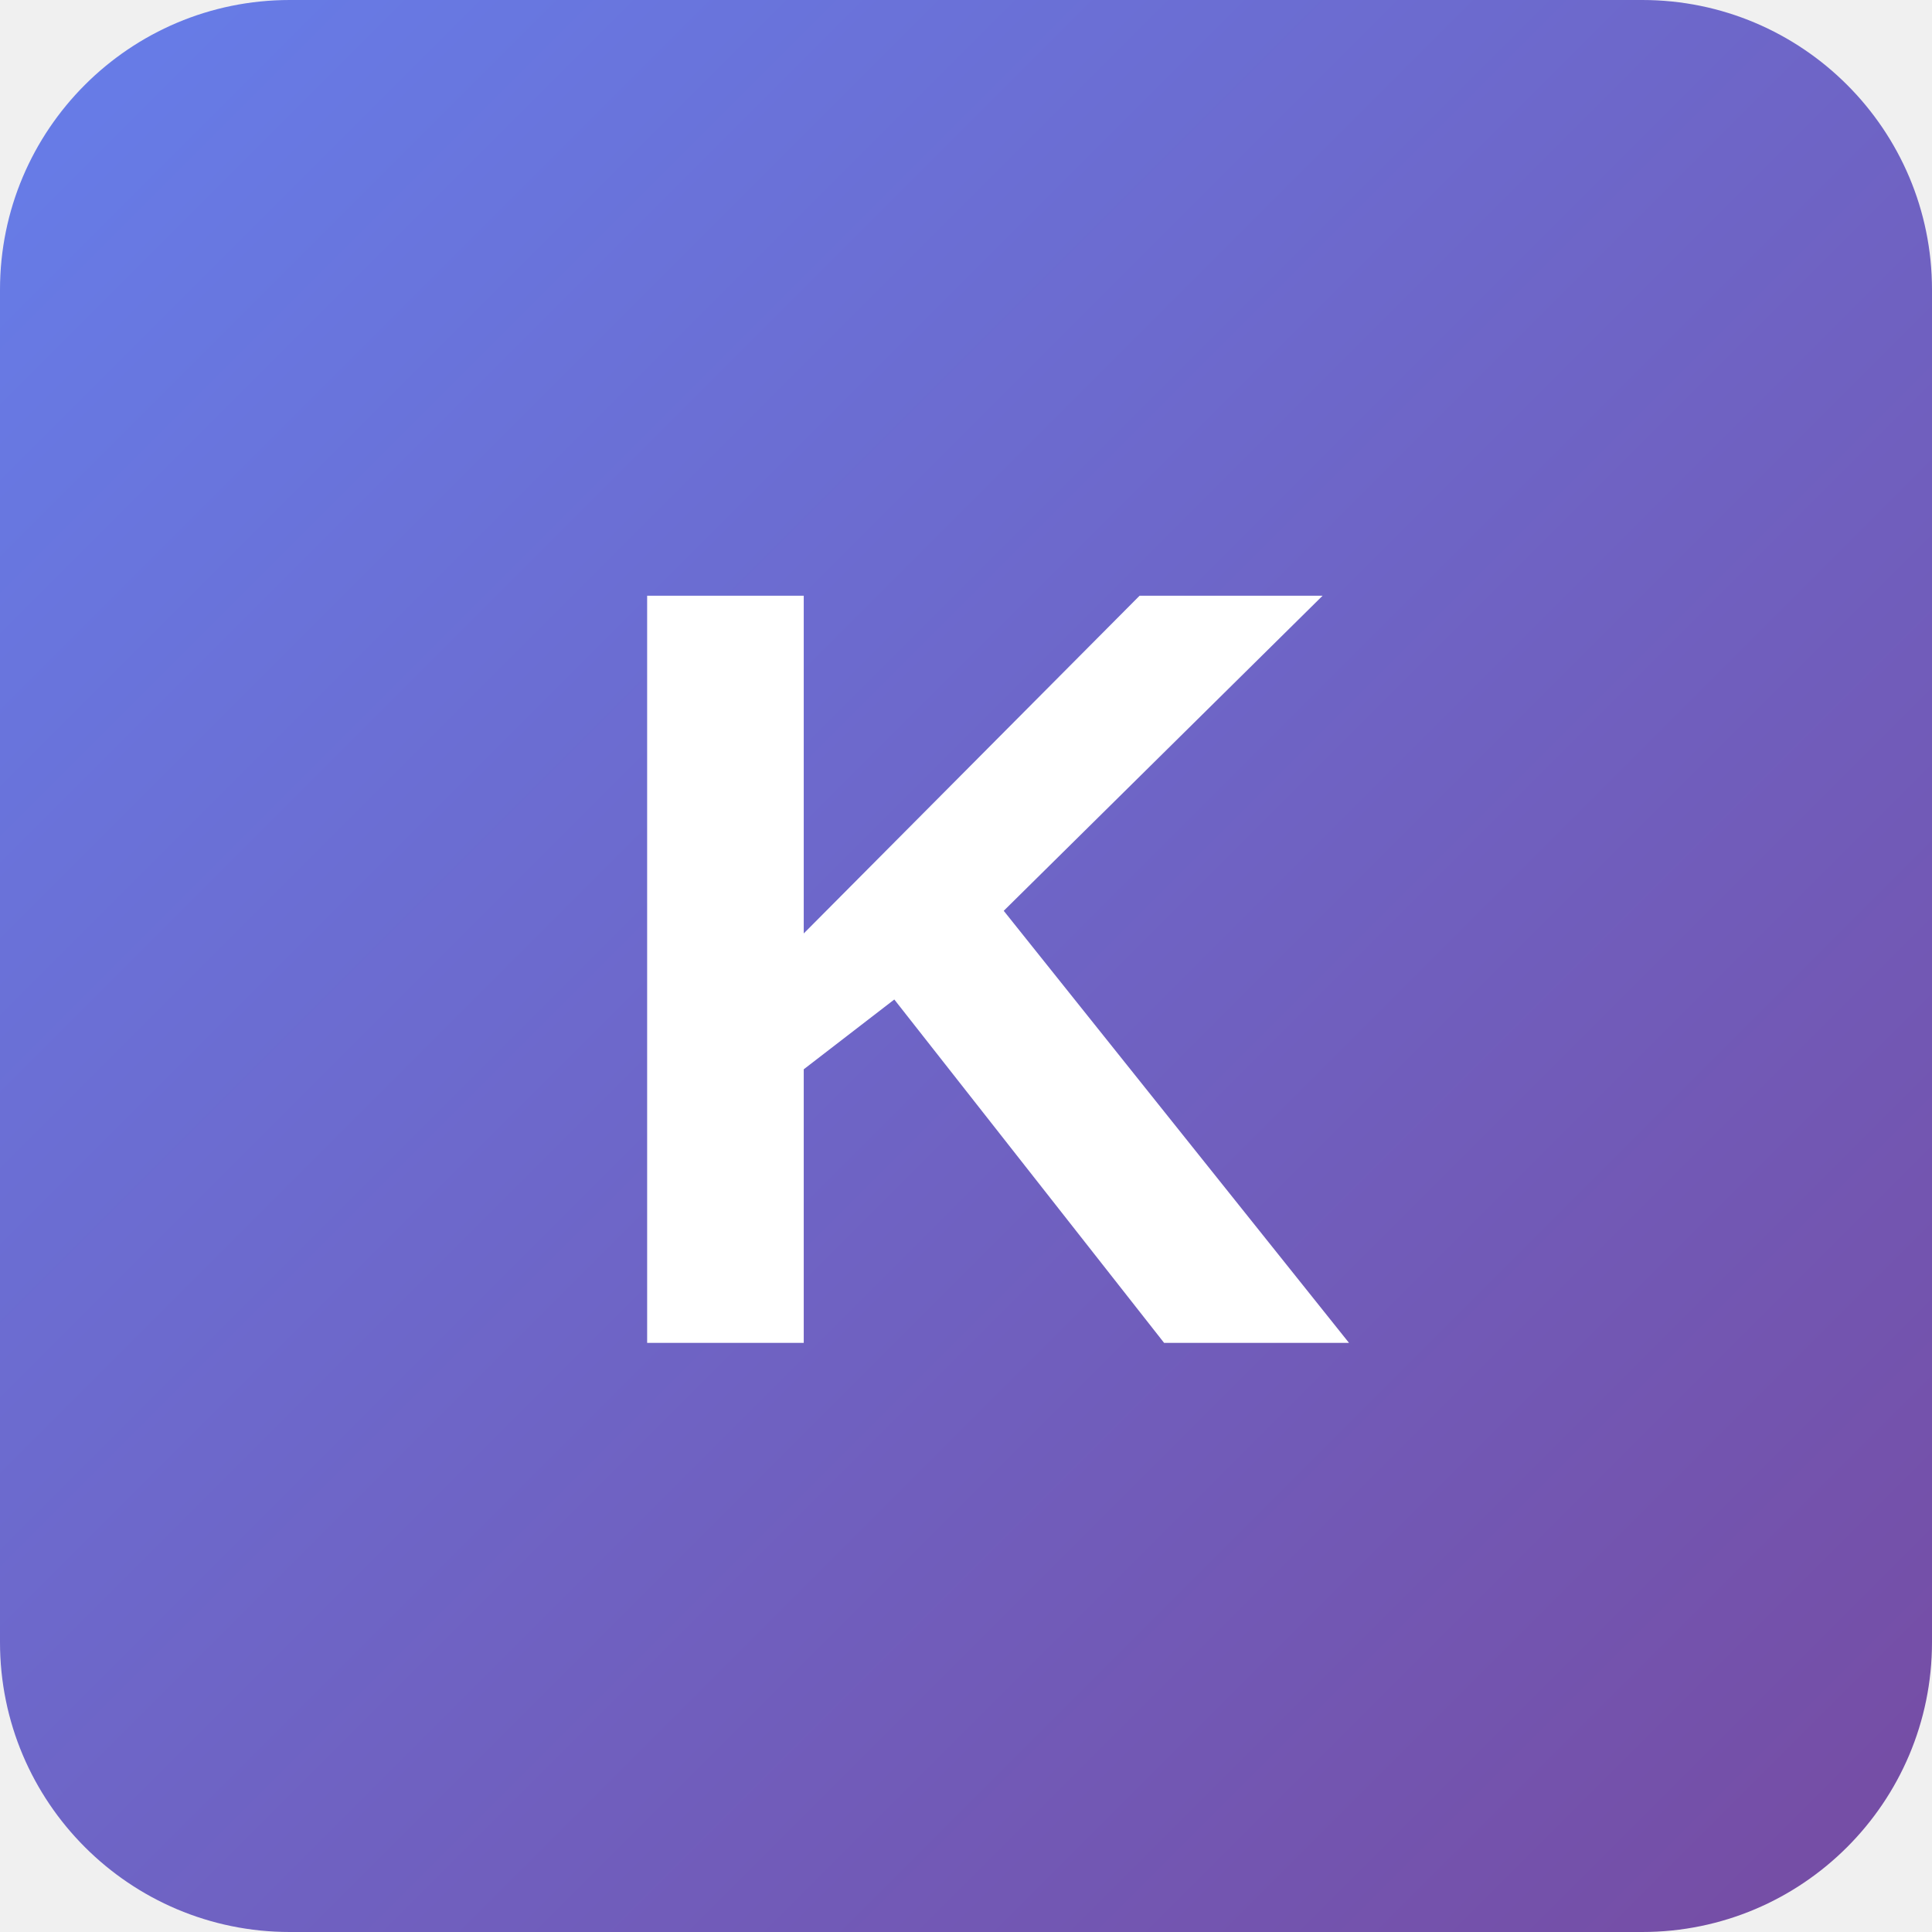
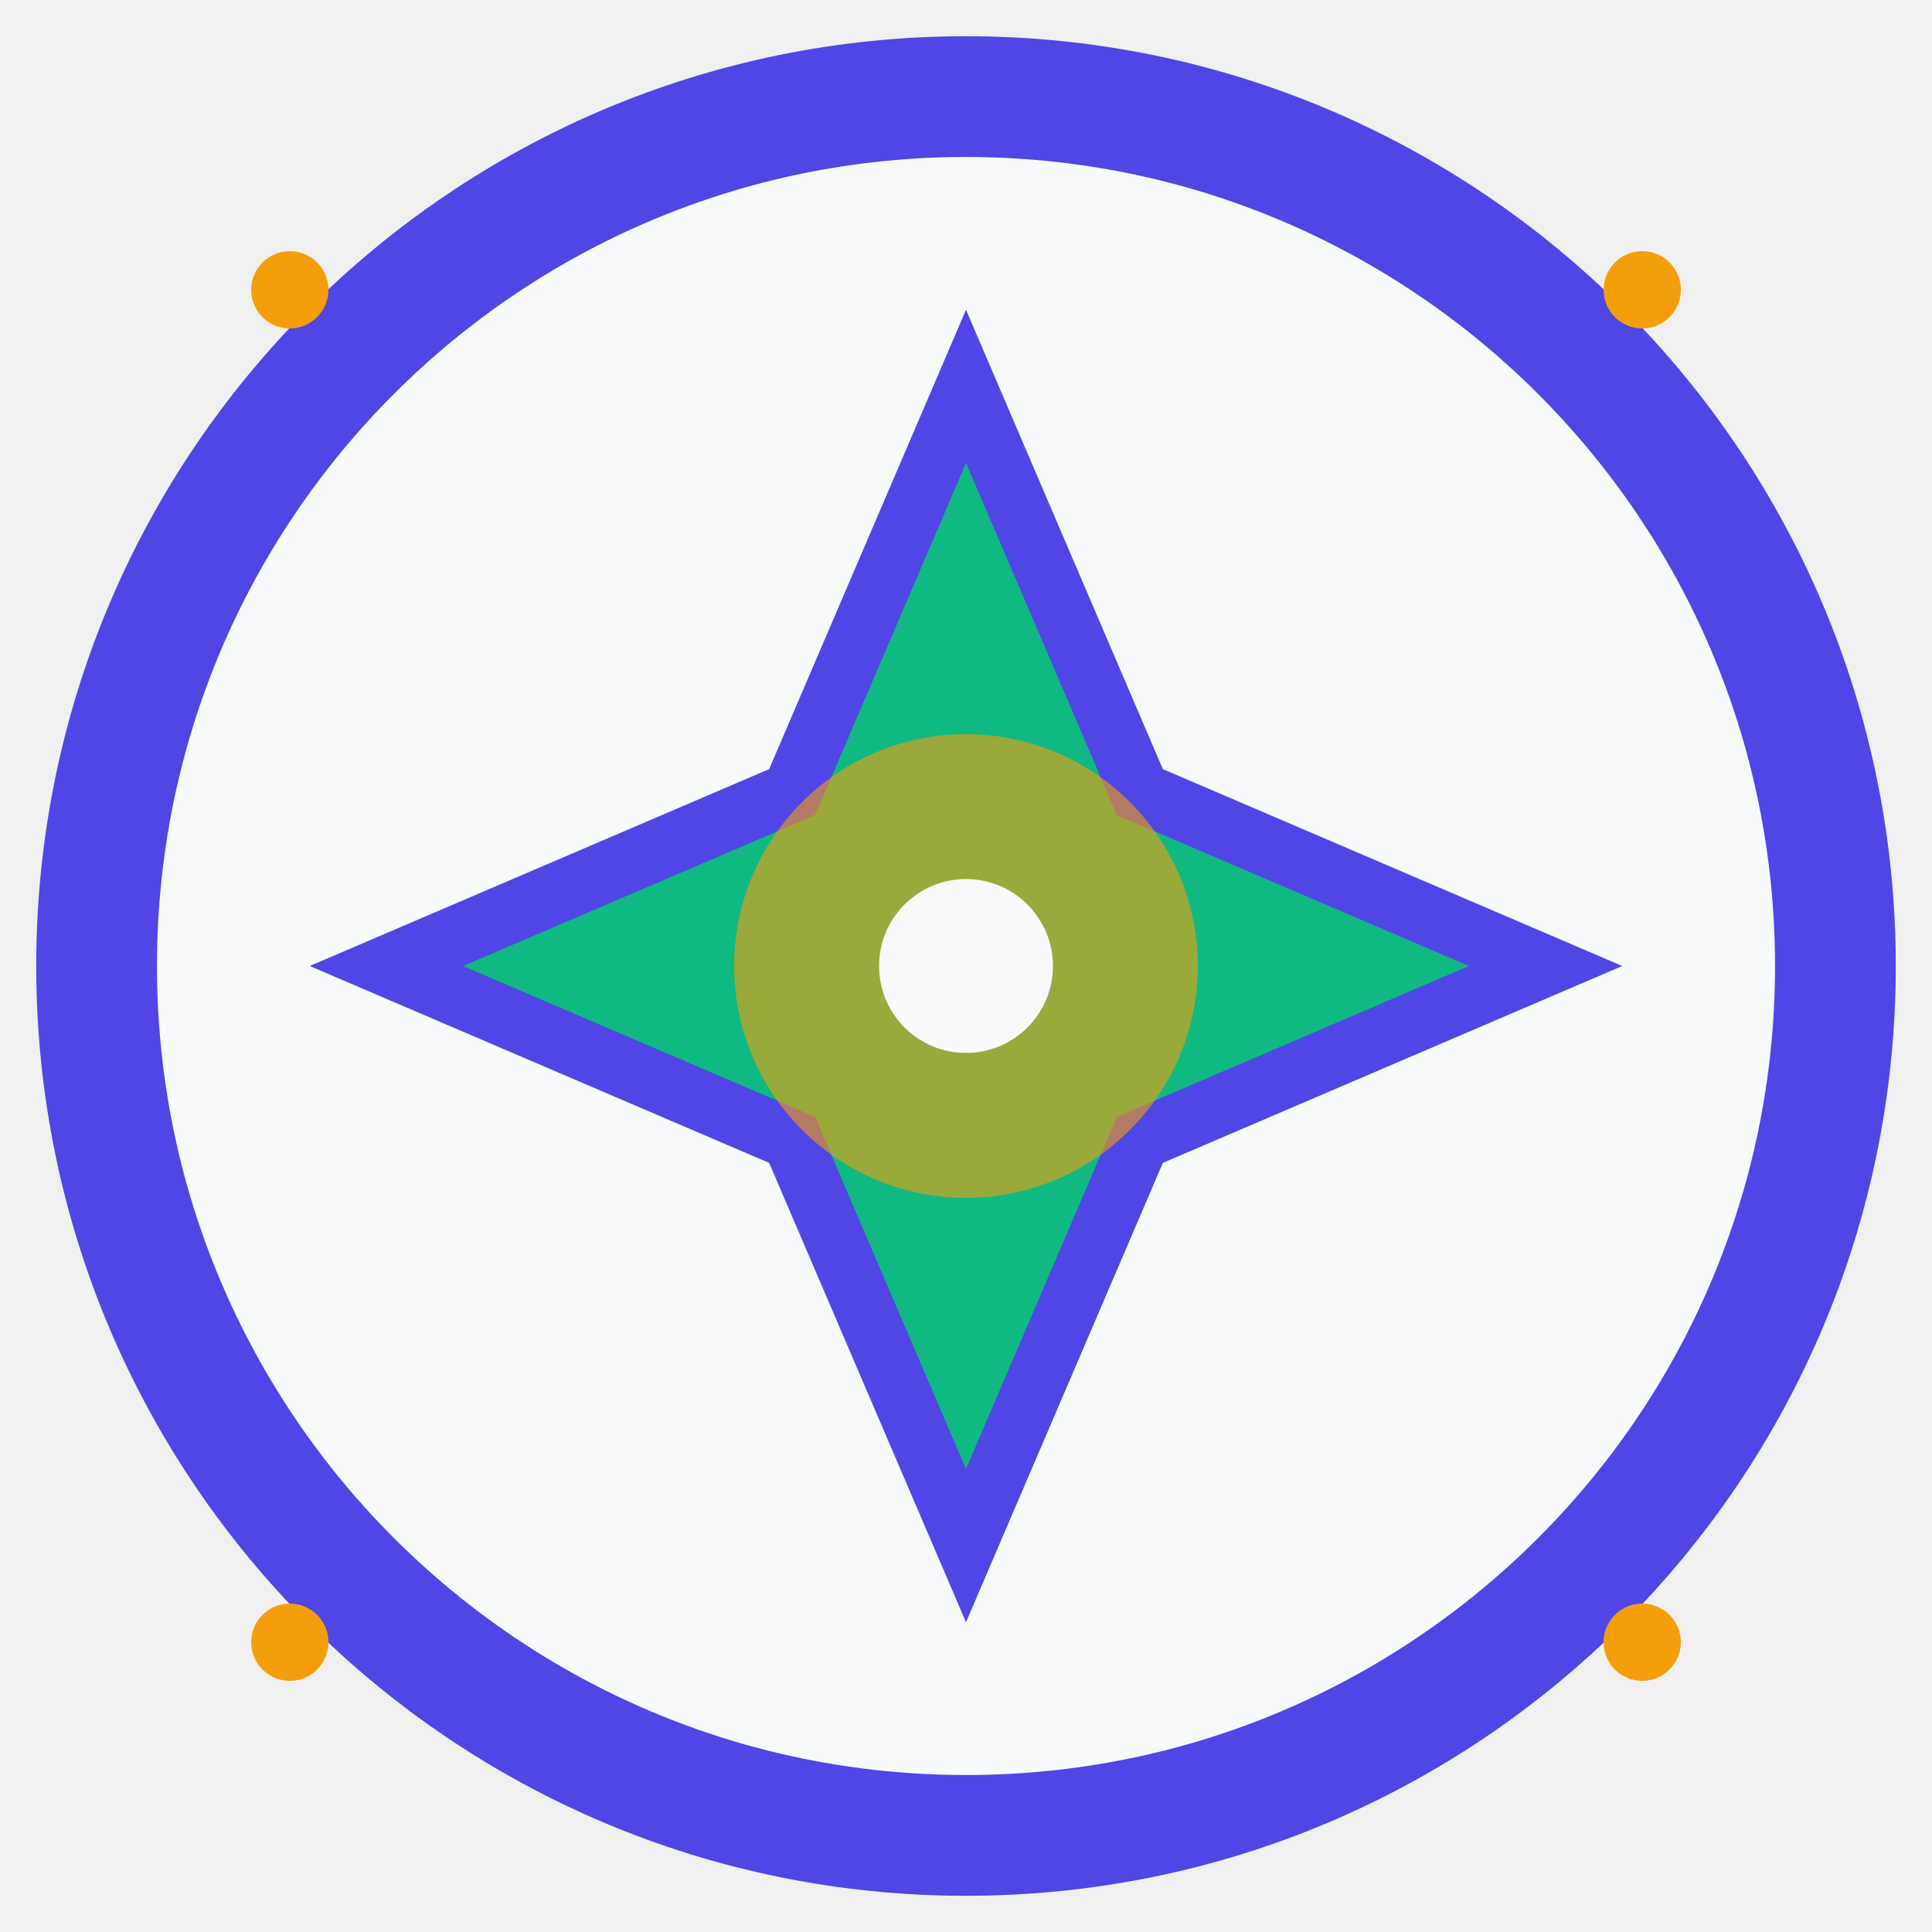
- <svg xmlns="http://www.w3.org/2000/svg" width="16" height="16">
-   <defs>
-     <linearGradient id="bg" x1="0%" y1="0%" x2="100%" y2="100%">
-       <stop offset="0%" style="stop-color:#667eea;stop-opacity:1" />
-       <stop offset="100%" style="stop-color:#764ba2;stop-opacity:1" />
-     </linearGradient>
-   </defs>
-   <rect width="16" height="16" rx="2.4" fill="url(#bg)" />
-   <text x="50%" y="50%" font-family="Arial, sans-serif" font-size="9" font-weight="bold" text-anchor="middle" dominant-baseline="central" fill="#ffffff">K</text>
+ <svg xmlns="http://www.w3.org/2000/svg" width="16" height="16" viewBox="0 0 16 16">
+   <circle cx="8" cy="8" r="7.2" fill="#F8FAFC" stroke="#4F46E5" stroke-width="1" />
+   <g transform="translate(8, 8)">
+     <path d="M 0,-4.8 L 1.44,-1.44 L 4.8,0 L 1.44,1.44 L 0,4.8 L -1.44,1.44 L -4.8,0 L -1.44,-1.44 Z" fill="#10B981" stroke="#4F46E5" stroke-width="0.5" />
+     <circle cx="0" cy="0" r="1.92" fill="#F59E0B" opacity="0.6" />
+     <circle cx="0" cy="0" r="0.72" fill="#F8FAFC" />
+   </g>
+   <circle cx="2.4" cy="2.4" r="0.32" fill="#F59E0B" />
+   <circle cx="13.6" cy="2.4" r="0.32" fill="#F59E0B" />
+   <circle cx="2.4" cy="13.6" r="0.32" fill="#F59E0B" />
+   <circle cx="13.6" cy="13.6" r="0.32" fill="#F59E0B" />
</svg>
